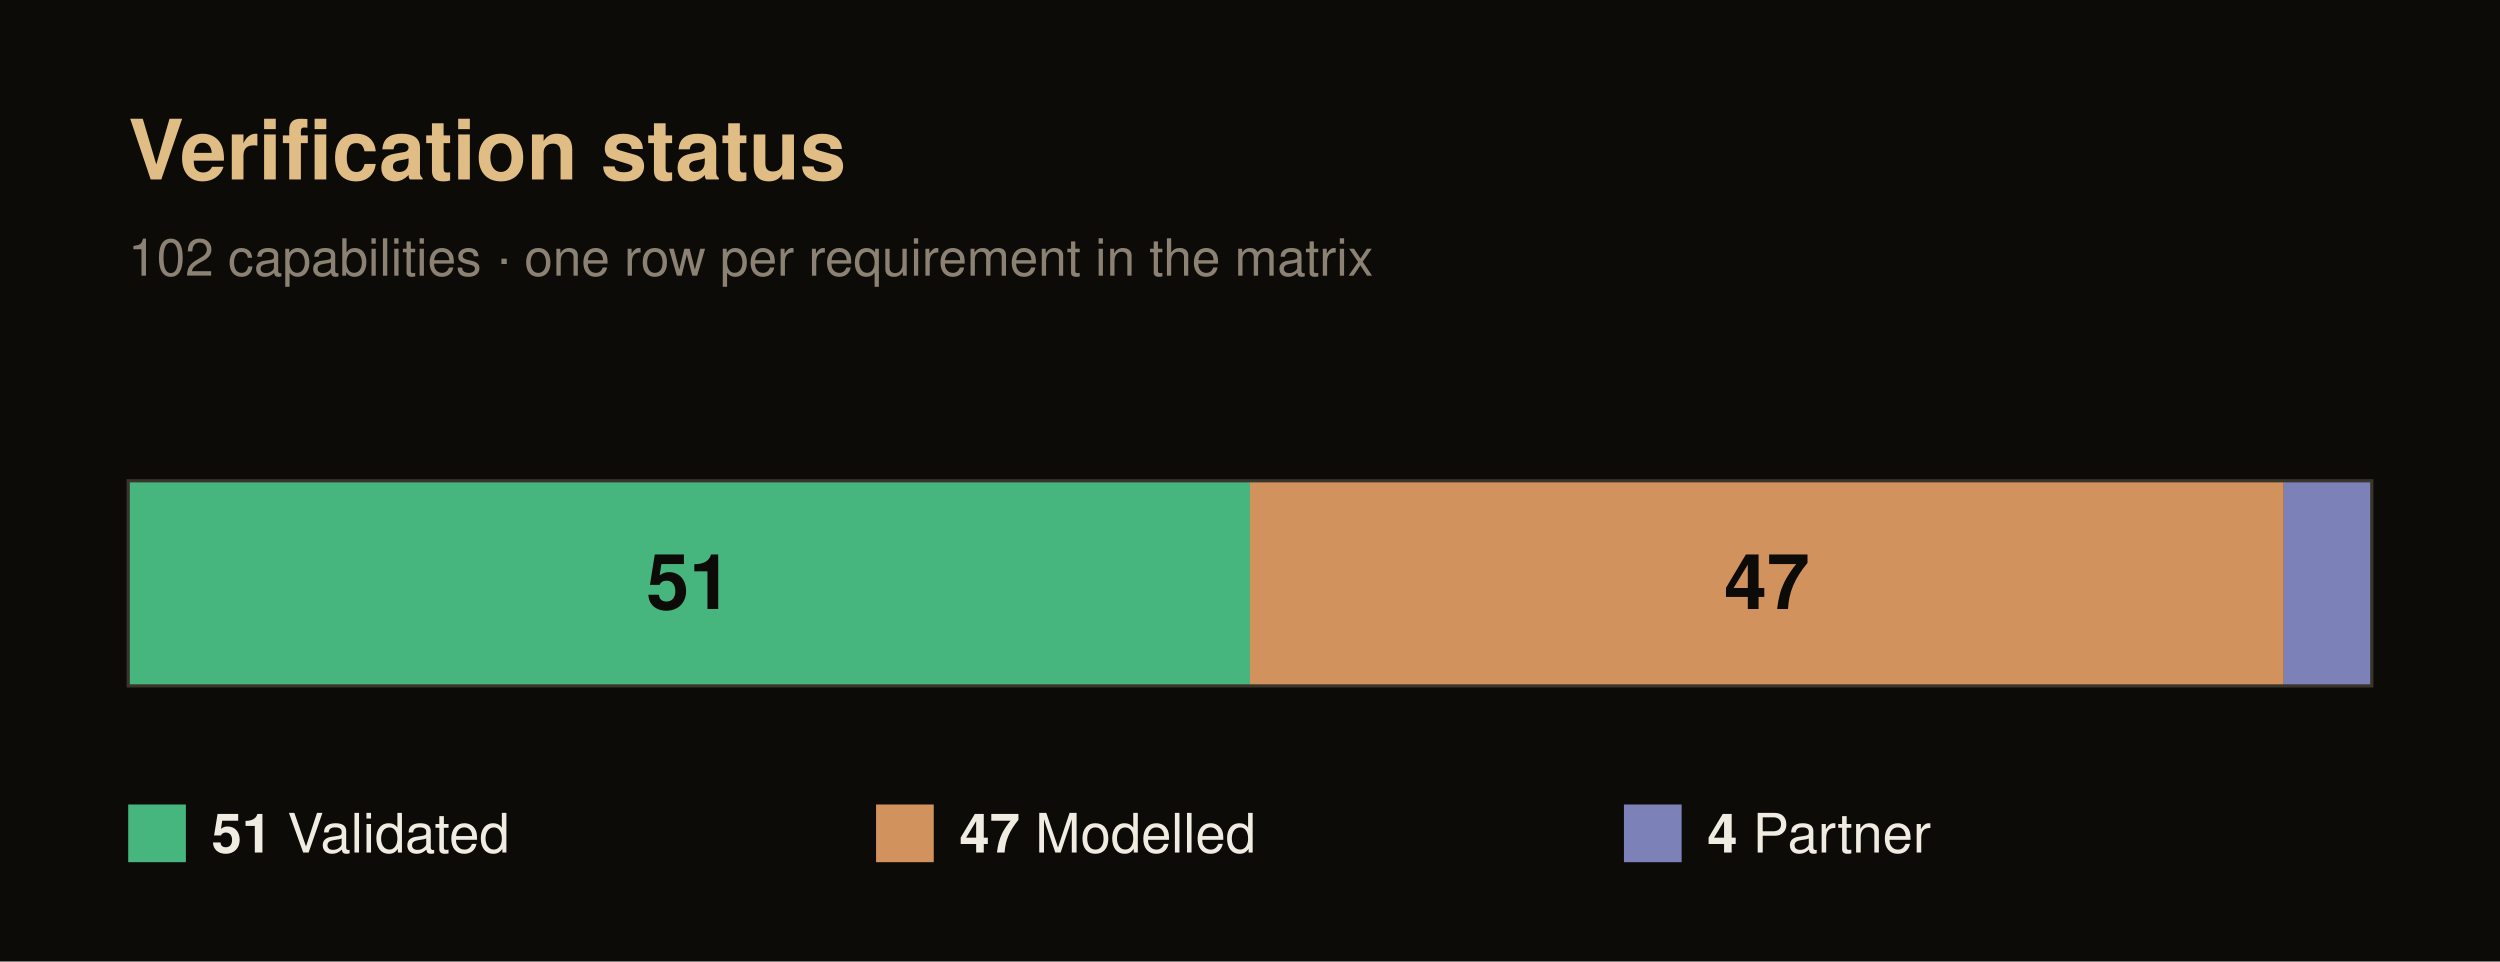
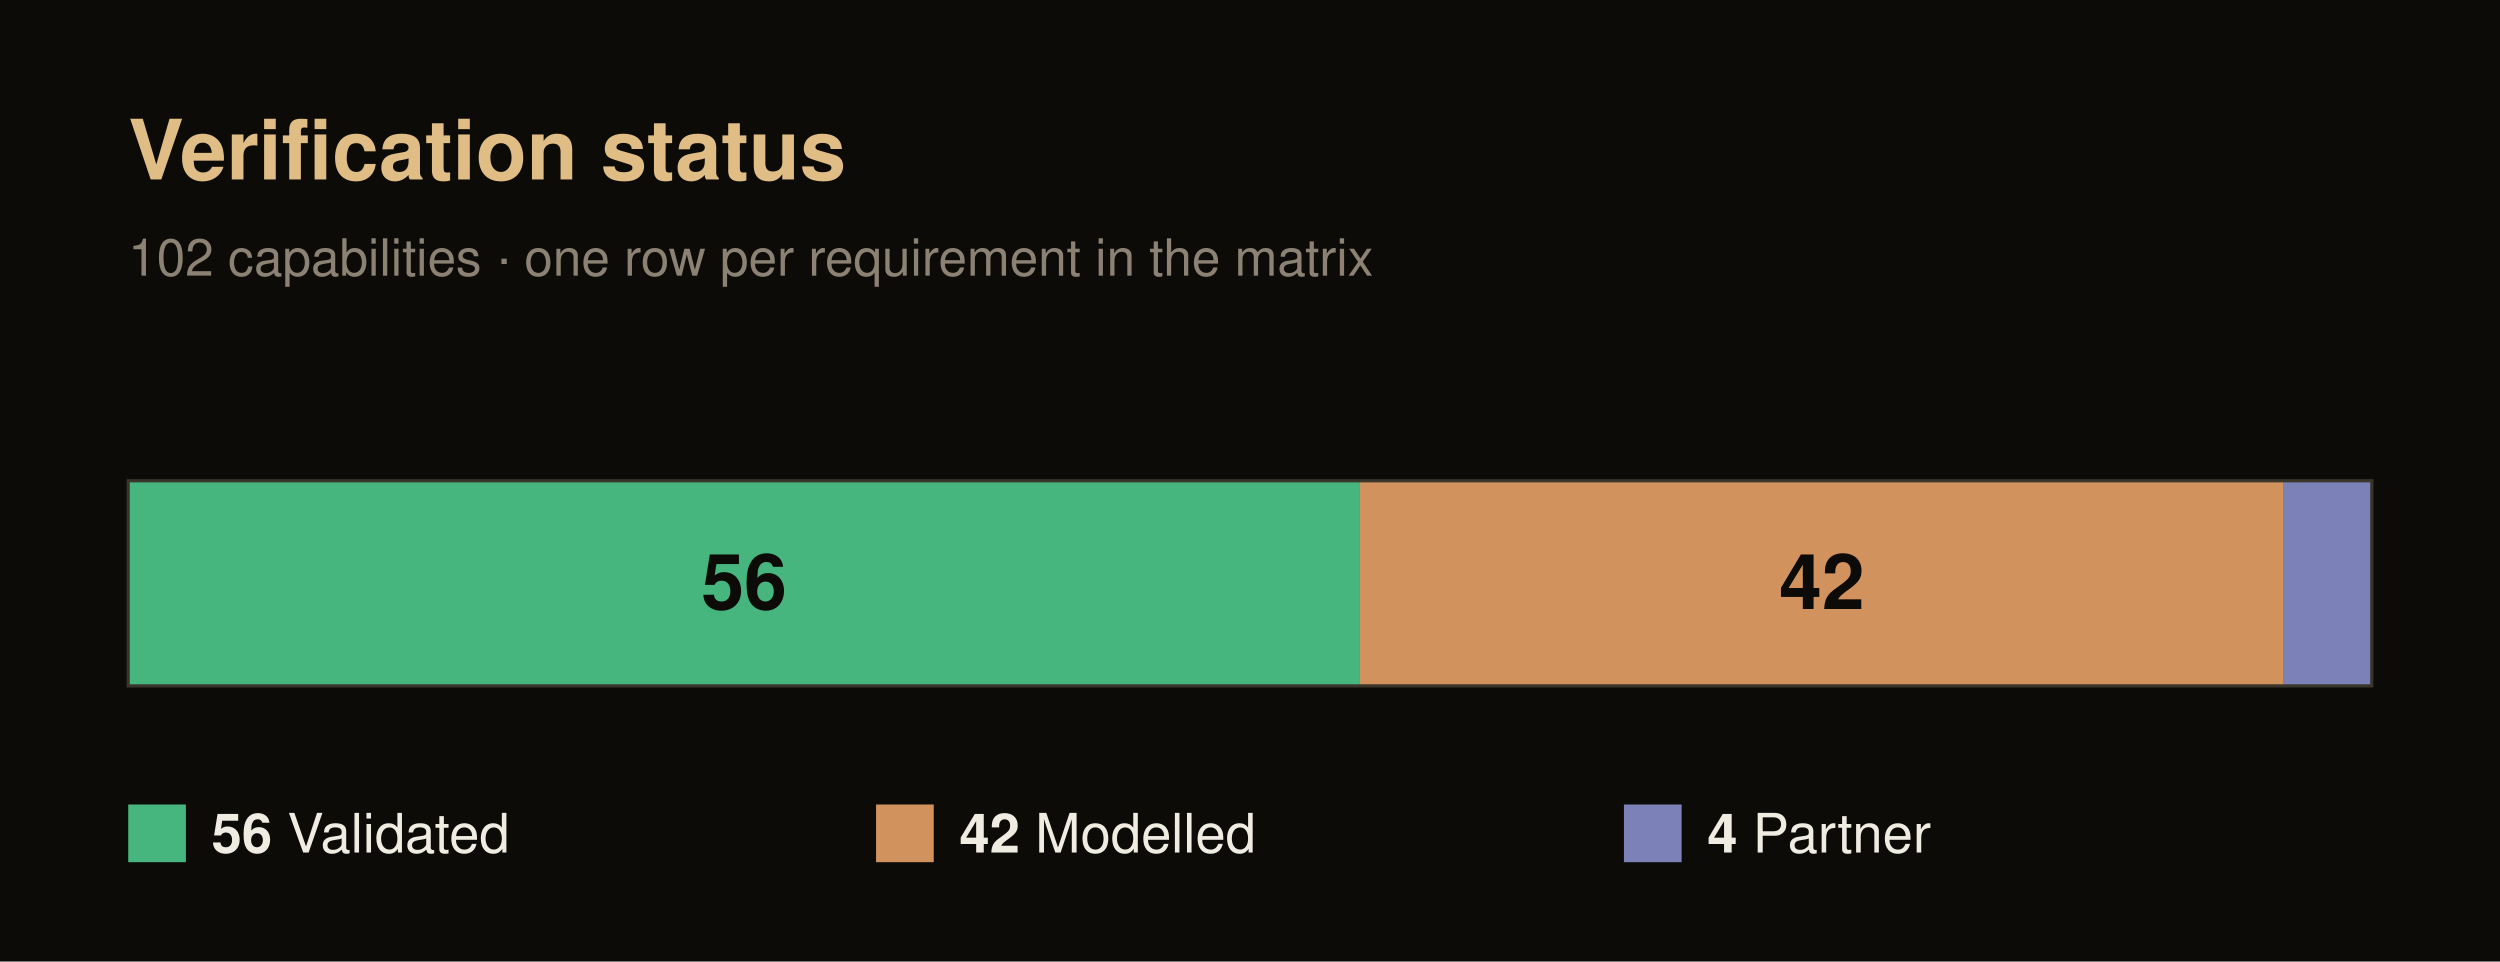
<svg xmlns="http://www.w3.org/2000/svg" width="780" height="300" viewBox="0 0 780 300" font-family="Helvetica, Arial, sans-serif">
  <rect x="0" y="0" width="780" height="300" fill="#0c0b08" />
  <text x="40" y="56" font-size="26" font-weight="700" fill="#e0bd84">Verification status</text>
  <text x="40" y="86" font-size="16" fill="#8c8273">102 capabilities · one row per requirement in the matrix</text>
-   <rect x="40" y="150" width="350" height="64" fill="#46b67e" />
-   <text x="215" y="190" font-size="24" font-weight="700" fill="#0c0b08" text-anchor="middle">51</text>
-   <rect x="390" y="150" width="322.55" height="64" fill="#d2925e" />
-   <text x="551.27" y="190" font-size="24" font-weight="700" fill="#0c0b08" text-anchor="middle">47</text>
+   <rect x="40" y="150" width="384.31" height="64" fill="#46b67e" />
+   <text x="232.16" y="190" font-size="24" font-weight="700" fill="#0c0b08" text-anchor="middle">56</text>
+   <rect x="424.31" y="150" width="288.24" height="64" fill="#d2925e" />
+   <text x="568.43" y="190" font-size="24" font-weight="700" fill="#0c0b08" text-anchor="middle">42</text>
  <rect x="712.55" y="150" width="27.45" height="64" fill="#7c81b8" />
  <rect x="40" y="150" width="700" height="64" fill="none" stroke="#3a352b" stroke-width="1" />
  <rect x="40" y="251" width="18" height="18" fill="#46b67e" />
  <text x="66" y="266" font-size="17" fill="#f1ece2">
-     <tspan font-weight="700">51</tspan> Validated</text>
+     <tspan font-weight="700">56</tspan> Validated</text>
  <rect x="273.33" y="251" width="18" height="18" fill="#d2925e" />
  <text x="299.33" y="266" font-size="17" fill="#f1ece2">
-     <tspan font-weight="700">47</tspan> Modelled</text>
+     <tspan font-weight="700">42</tspan> Modelled</text>
  <rect x="506.67" y="251" width="18" height="18" fill="#7c81b8" />
  <text x="532.67" y="266" font-size="17" fill="#f1ece2">
    <tspan font-weight="700">4</tspan> Partner</text>
</svg>
